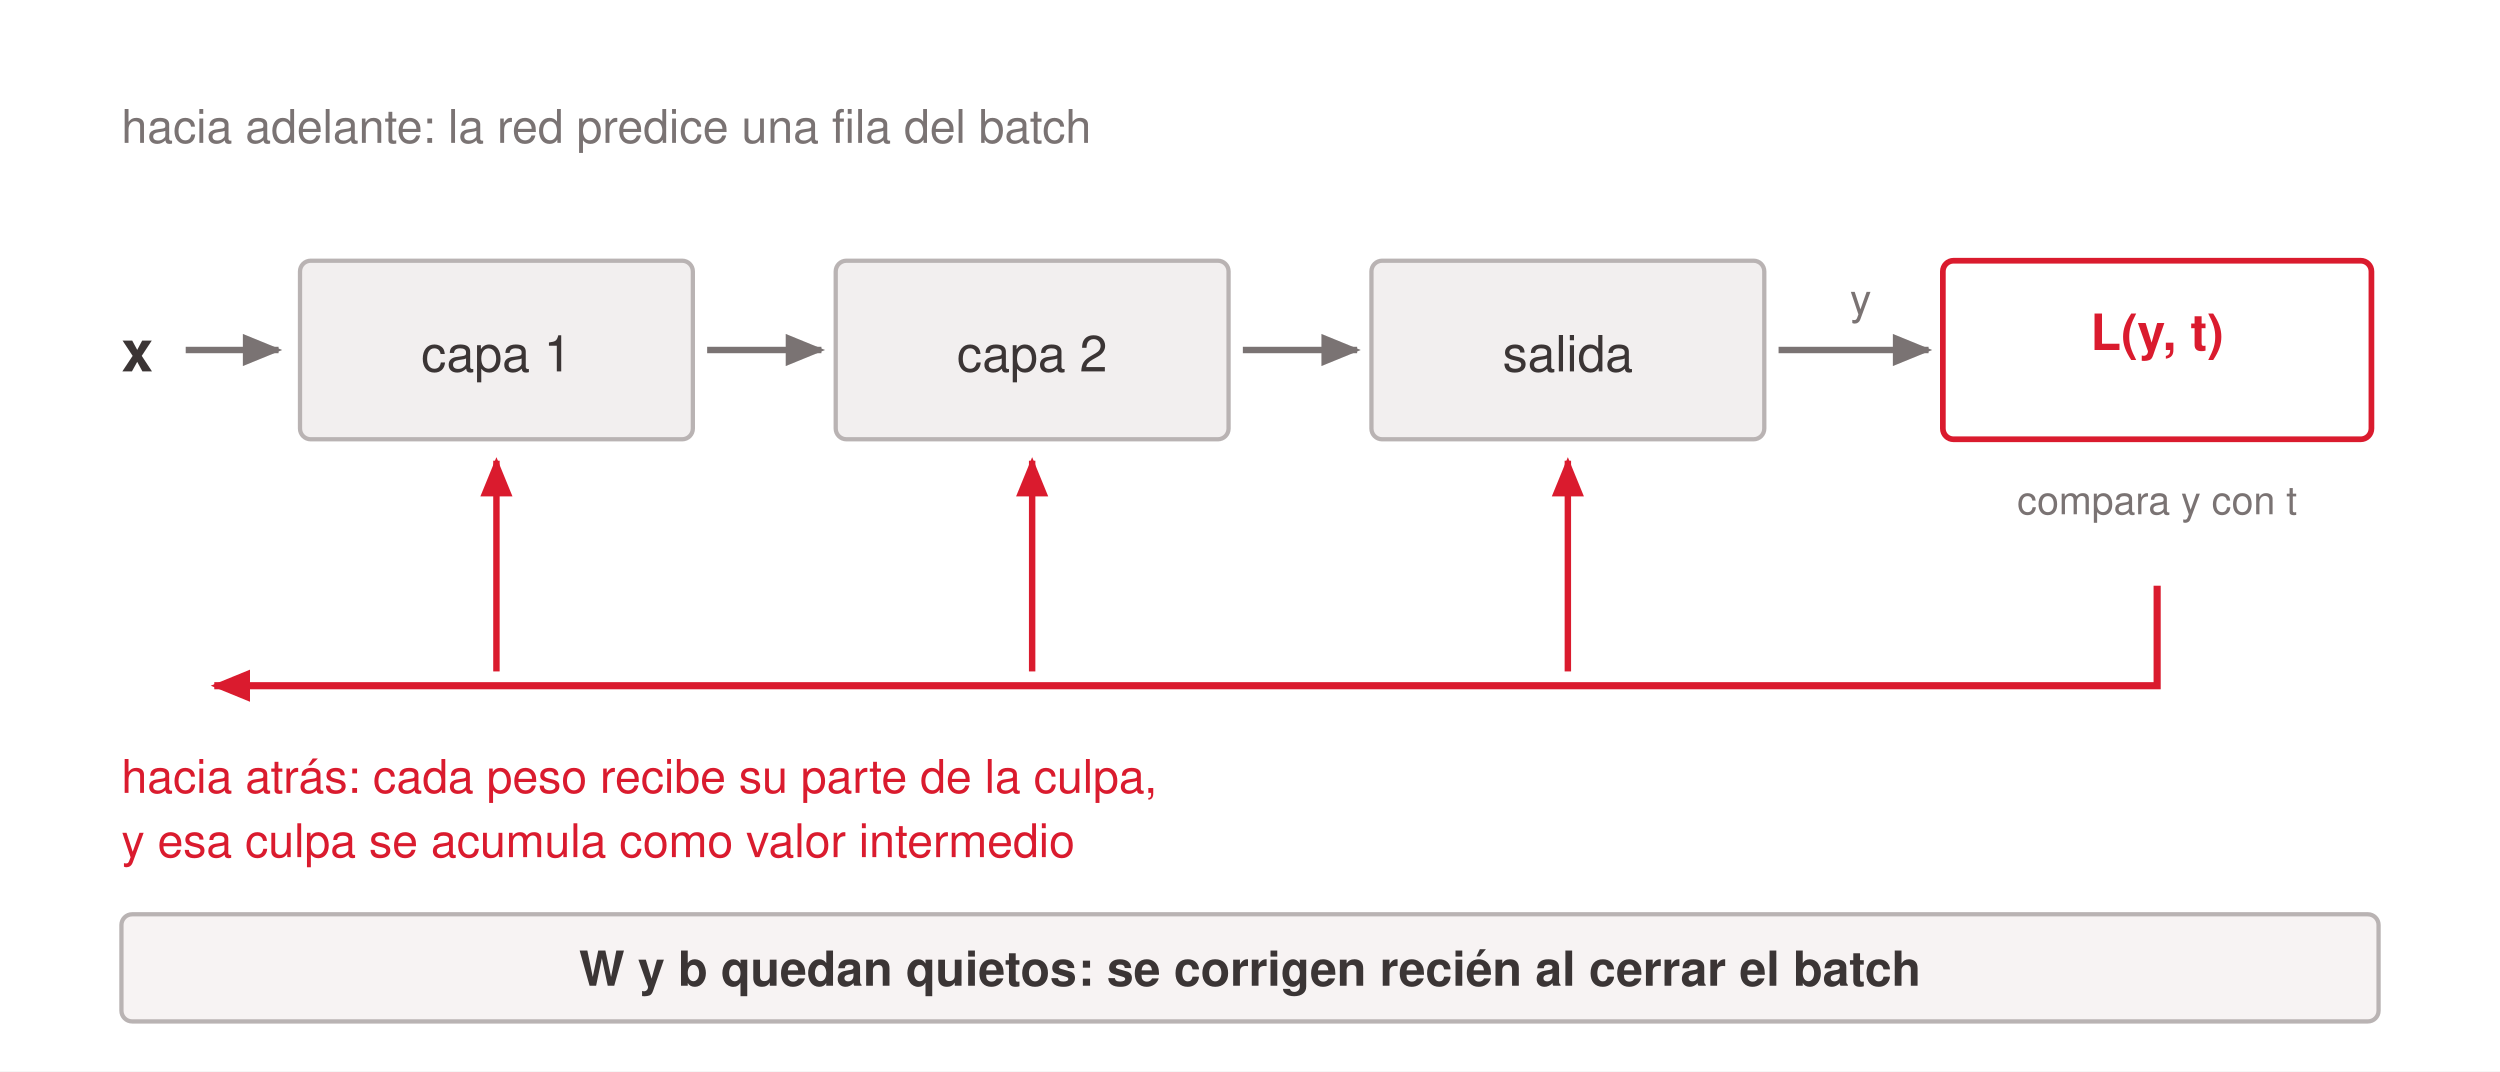
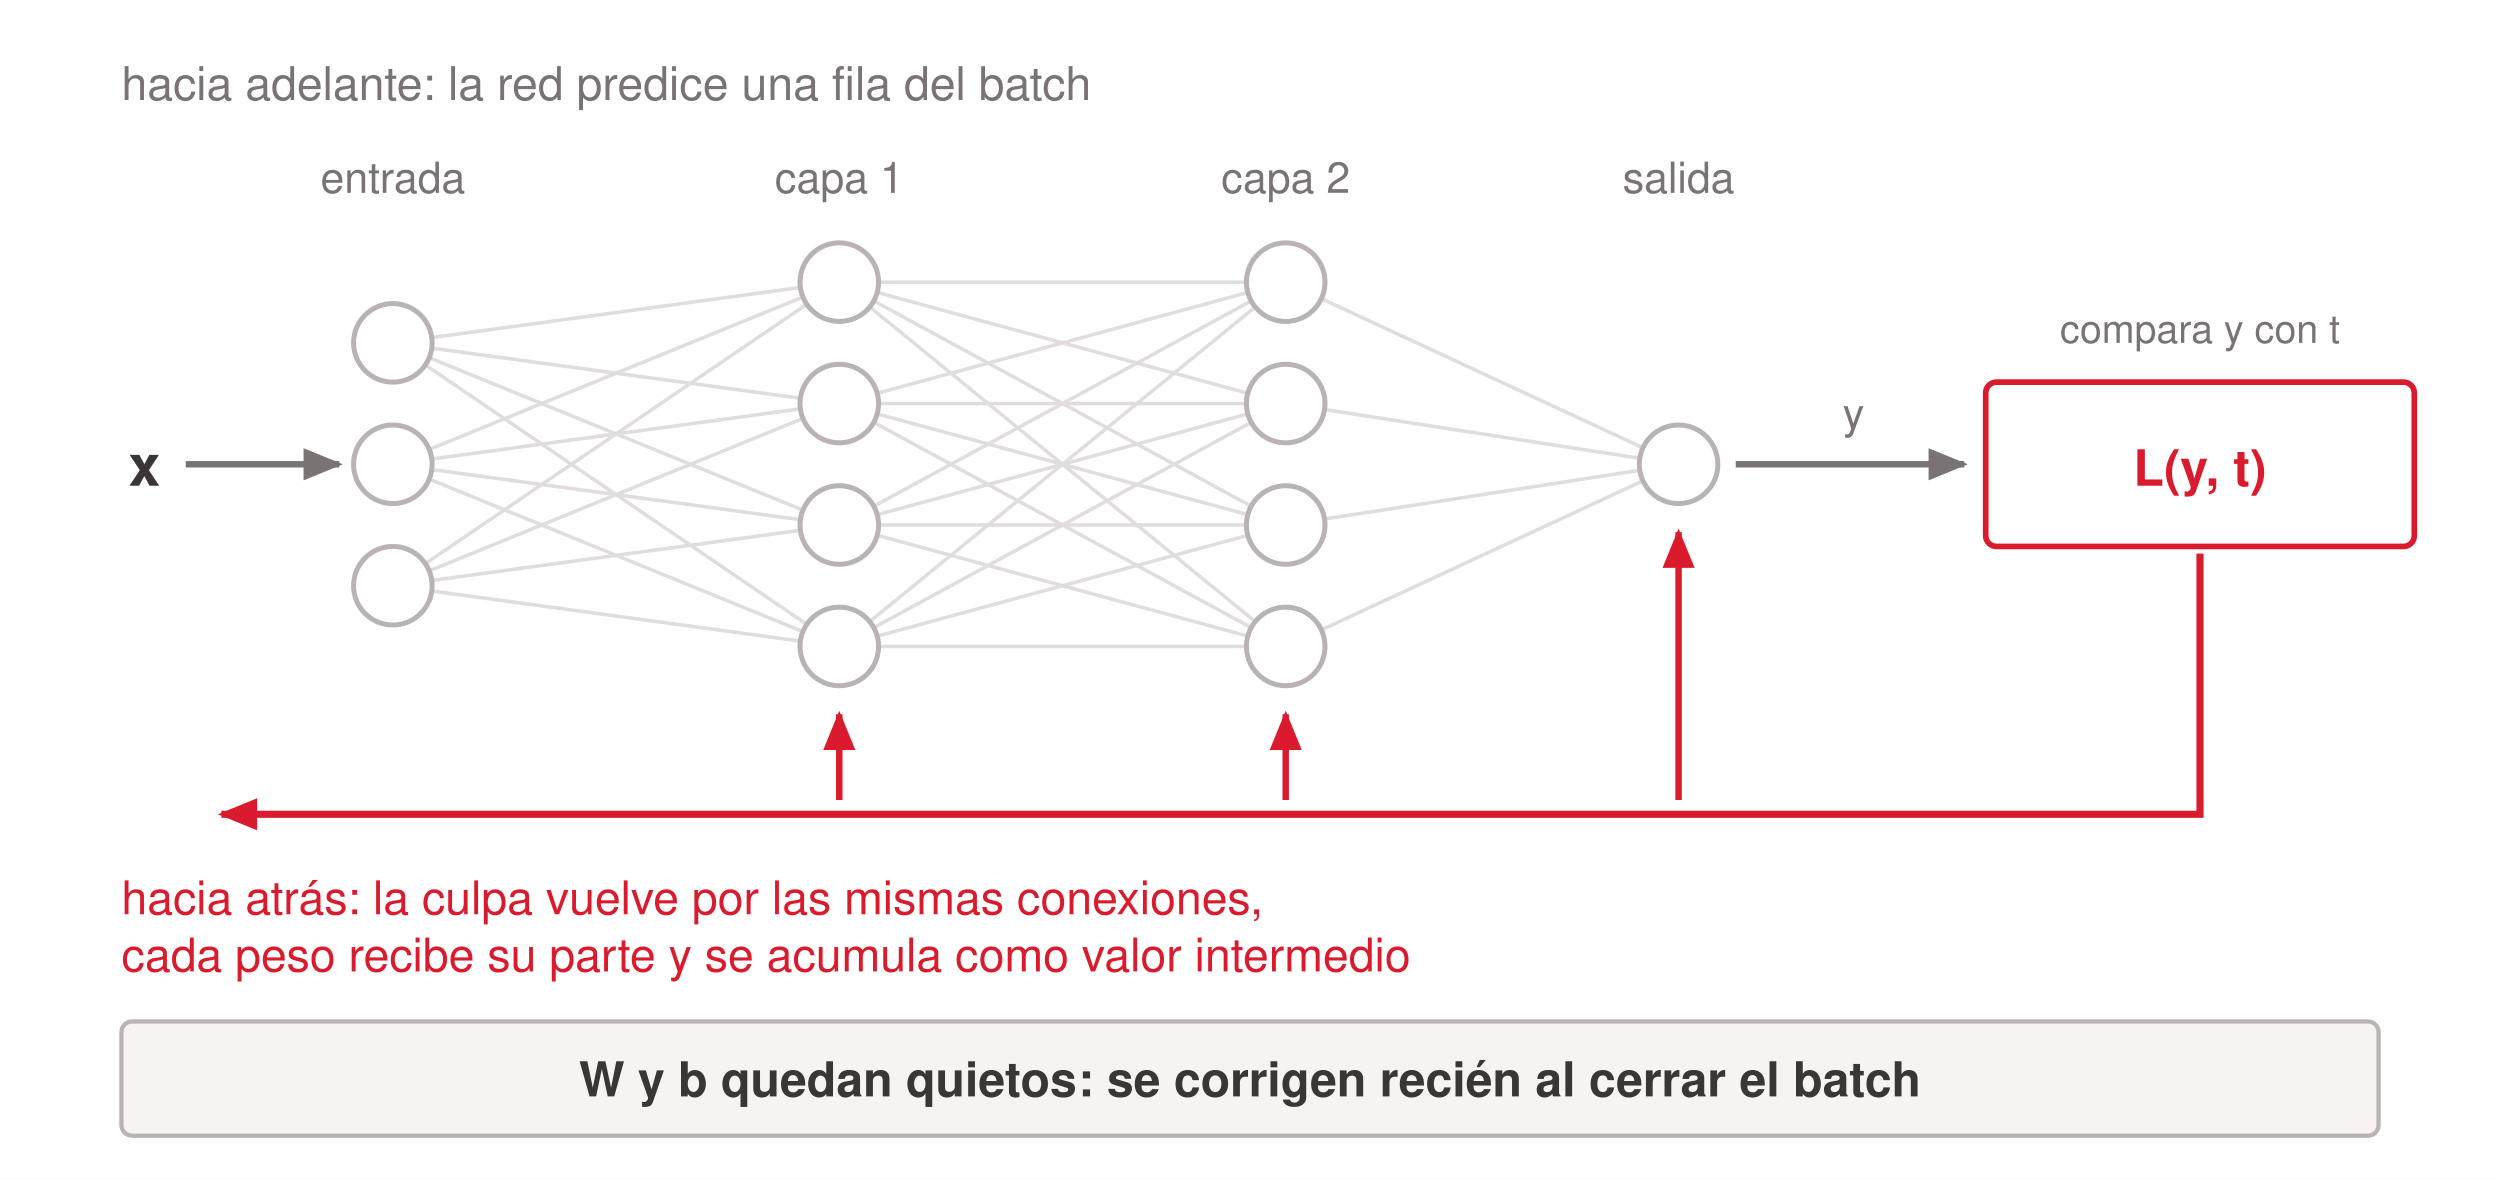
- <svg xmlns="http://www.w3.org/2000/svg" viewBox="0 0 700 300" font-family="Helvetica, Arial, sans-serif" fill="#3B3535" font-size="13">
-   <rect x="0" y="0" width="700" height="300" fill="#ffffff" />
+ <svg xmlns="http://www.w3.org/2000/svg" viewBox="0 0 700 330" font-family="Helvetica, Arial, sans-serif" fill="#3B3535" font-size="13">
+   <rect x="0" y="0" width="700" height="330" fill="#ffffff" />
  <defs>
    <marker id="ag" markerUnits="userSpaceOnUse" markerWidth="11" markerHeight="9" refX="10" refY="4.5" orient="auto">
      <path d="M0 0 L11 4.5 L0 9 z" fill="#7A7373" />
    </marker>
    <marker id="ar" markerUnits="userSpaceOnUse" markerWidth="11" markerHeight="9" refX="10" refY="4.5" orient="auto">
      <path d="M0 0 L11 4.5 L0 9 z" fill="#DA1B2E" />
    </marker>
  </defs>
-   <text x="34" y="40" font-size="13" fill="#7A7373">hacia adelante: la red predice una fila del batch</text>
-   <text x="34" y="104" font-size="16" font-weight="bold">x</text>
-   <g fill="#F2EFEF" stroke="#B9B3B3" stroke-width="1.2">
-     <rect x="84" y="73" width="110" height="50" rx="3" />
-     <rect x="234" y="73" width="110" height="50" rx="3" />
-     <rect x="384" y="73" width="110" height="50" rx="3" />
+   <text x="34" y="28" font-size="13" fill="#7A7373">hacia adelante: la red predice una fila del batch</text>
+   <g text-anchor="middle" font-size="12" fill="#7A7373">
+     <text x="110" y="54">entrada</text>
+     <text x="235" y="54">capa 1</text>
+     <text x="360" y="54">capa 2</text>
+     <text x="470" y="54">salida</text>
  </g>
-   <rect x="544" y="73" width="120" height="50" rx="3" fill="#ffffff" stroke="#DA1B2E" stroke-width="1.6" />
-   <g text-anchor="middle" font-size="14">
-     <text x="139" y="104">capa 1</text>
-     <text x="289" y="104">capa 2</text>
-     <text x="439" y="104">salida</text>
-     <text x="604" y="98" font-weight="bold" fill="#DA1B2E">L(y, t)</text>
+   <g stroke="#E2DDDD" stroke-width="1" fill="none">
+     <line x1="110" y1="96" x2="235" y2="79" />
+     <line x1="110" y1="96" x2="235" y2="113" />
+     <line x1="110" y1="96" x2="235" y2="147" />
+     <line x1="110" y1="96" x2="235" y2="181" />
+     <line x1="110" y1="130" x2="235" y2="79" />
+     <line x1="110" y1="130" x2="235" y2="113" />
+     <line x1="110" y1="130" x2="235" y2="147" />
+     <line x1="110" y1="130" x2="235" y2="181" />
+     <line x1="110" y1="164" x2="235" y2="79" />
+     <line x1="110" y1="164" x2="235" y2="113" />
+     <line x1="110" y1="164" x2="235" y2="147" />
+     <line x1="110" y1="164" x2="235" y2="181" />
+     <line x1="235" y1="79" x2="360" y2="79" />
+     <line x1="235" y1="79" x2="360" y2="113" />
+     <line x1="235" y1="79" x2="360" y2="147" />
+     <line x1="235" y1="79" x2="360" y2="181" />
+     <line x1="235" y1="113" x2="360" y2="79" />
+     <line x1="235" y1="113" x2="360" y2="113" />
+     <line x1="235" y1="113" x2="360" y2="147" />
+     <line x1="235" y1="113" x2="360" y2="181" />
+     <line x1="235" y1="147" x2="360" y2="79" />
+     <line x1="235" y1="147" x2="360" y2="113" />
+     <line x1="235" y1="147" x2="360" y2="147" />
+     <line x1="235" y1="147" x2="360" y2="181" />
+     <line x1="235" y1="181" x2="360" y2="79" />
+     <line x1="235" y1="181" x2="360" y2="113" />
+     <line x1="235" y1="181" x2="360" y2="147" />
+     <line x1="235" y1="181" x2="360" y2="181" />
+     <line x1="360" y1="79" x2="470" y2="130" />
+     <line x1="360" y1="113" x2="470" y2="130" />
+     <line x1="360" y1="147" x2="470" y2="130" />
+     <line x1="360" y1="181" x2="470" y2="130" />
  </g>
-   <text x="604" y="144" font-size="11" text-anchor="middle" fill="#7A7373">compara y con t</text>
+   <g fill="#ffffff" stroke="#B9B3B3" stroke-width="1.4">
+     <circle cx="110" cy="96" r="11" />
+     <circle cx="110" cy="130" r="11" />
+     <circle cx="110" cy="164" r="11" />
+     <circle cx="235" cy="79" r="11" />
+     <circle cx="235" cy="113" r="11" />
+     <circle cx="235" cy="147" r="11" />
+     <circle cx="235" cy="181" r="11" />
+     <circle cx="360" cy="79" r="11" />
+     <circle cx="360" cy="113" r="11" />
+     <circle cx="360" cy="147" r="11" />
+     <circle cx="360" cy="181" r="11" />
+     <circle cx="470" cy="130" r="11" />
+   </g>
+   <text x="36" y="136" font-size="16" font-weight="bold">x</text>
  <g stroke="#7A7373" stroke-width="1.8" fill="none" marker-end="url(#ag)">
-     <path d="M 52 98 L 78 98" />
-     <path d="M 198 98 L 230 98" />
-     <path d="M 348 98 L 380 98" />
-     <path d="M 498 98 L 540 98" />
+     <path d="M 52 130 L 95 130" />
+     <path d="M 486 130 L 550 130" />
  </g>
-   <text x="521" y="88" font-size="12" text-anchor="middle" fill="#7A7373">y</text>
-   <path d="M 604 164 L 604 192 L 60 192" stroke="#DA1B2E" stroke-width="2" fill="none" marker-end="url(#ar)" />
+   <text x="519" y="120" font-size="12" text-anchor="middle" fill="#7A7373">y</text>
+   <text x="616" y="96" font-size="11" text-anchor="middle" fill="#7A7373">compara y con t</text>
+   <rect x="556" y="107" width="120" height="46" rx="3" fill="#ffffff" stroke="#DA1B2E" stroke-width="1.6" />
+   <text x="616" y="136" font-size="14" font-weight="bold" text-anchor="middle" fill="#DA1B2E">L(y, t)</text>
+   <path d="M 616 155 L 616 228 L 62 228" stroke="#DA1B2E" stroke-width="2" fill="none" marker-end="url(#ar)" />
  <g stroke="#DA1B2E" stroke-width="1.8" fill="none" marker-end="url(#ar)">
-     <path d="M 139 188 L 139 129" />
-     <path d="M 289 188 L 289 129" />
-     <path d="M 439 188 L 439 129" />
+     <path d="M 235 224 L 235 200" />
+     <path d="M 360 224 L 360 200" />
+     <path d="M 470 224 L 470 149" />
  </g>
-   <text x="34" y="222" font-size="13" fill="#DA1B2E">hacia atrás: cada peso recibe su parte de la culpa,</text>
-   <text x="34" y="240" font-size="13" fill="#DA1B2E">y esa culpa se acumula como valor intermedio</text>
-   <rect x="34" y="256" width="632" height="30" rx="3" fill="#F7F3F3" stroke="#B9B3B3" stroke-width="1.2" />
-   <text x="350" y="276" font-size="13.5" font-weight="bold" text-anchor="middle">W y b quedan quietos: se corrigen recién al cerrar el batch</text>
+   <text x="34" y="256" font-size="13" fill="#DA1B2E">hacia atrás: la culpa vuelve por las mismas conexiones,</text>
+   <text x="34" y="272" font-size="13" fill="#DA1B2E">cada peso recibe su parte y se acumula como valor intermedio</text>
+   <rect x="34" y="286" width="632" height="32" rx="3" fill="#F7F3F3" stroke="#B9B3B3" stroke-width="1.2" />
+   <text x="350" y="307" font-size="13.5" font-weight="bold" text-anchor="middle">W y b quedan quietos: se corrigen recién al cerrar el batch</text>
</svg>
